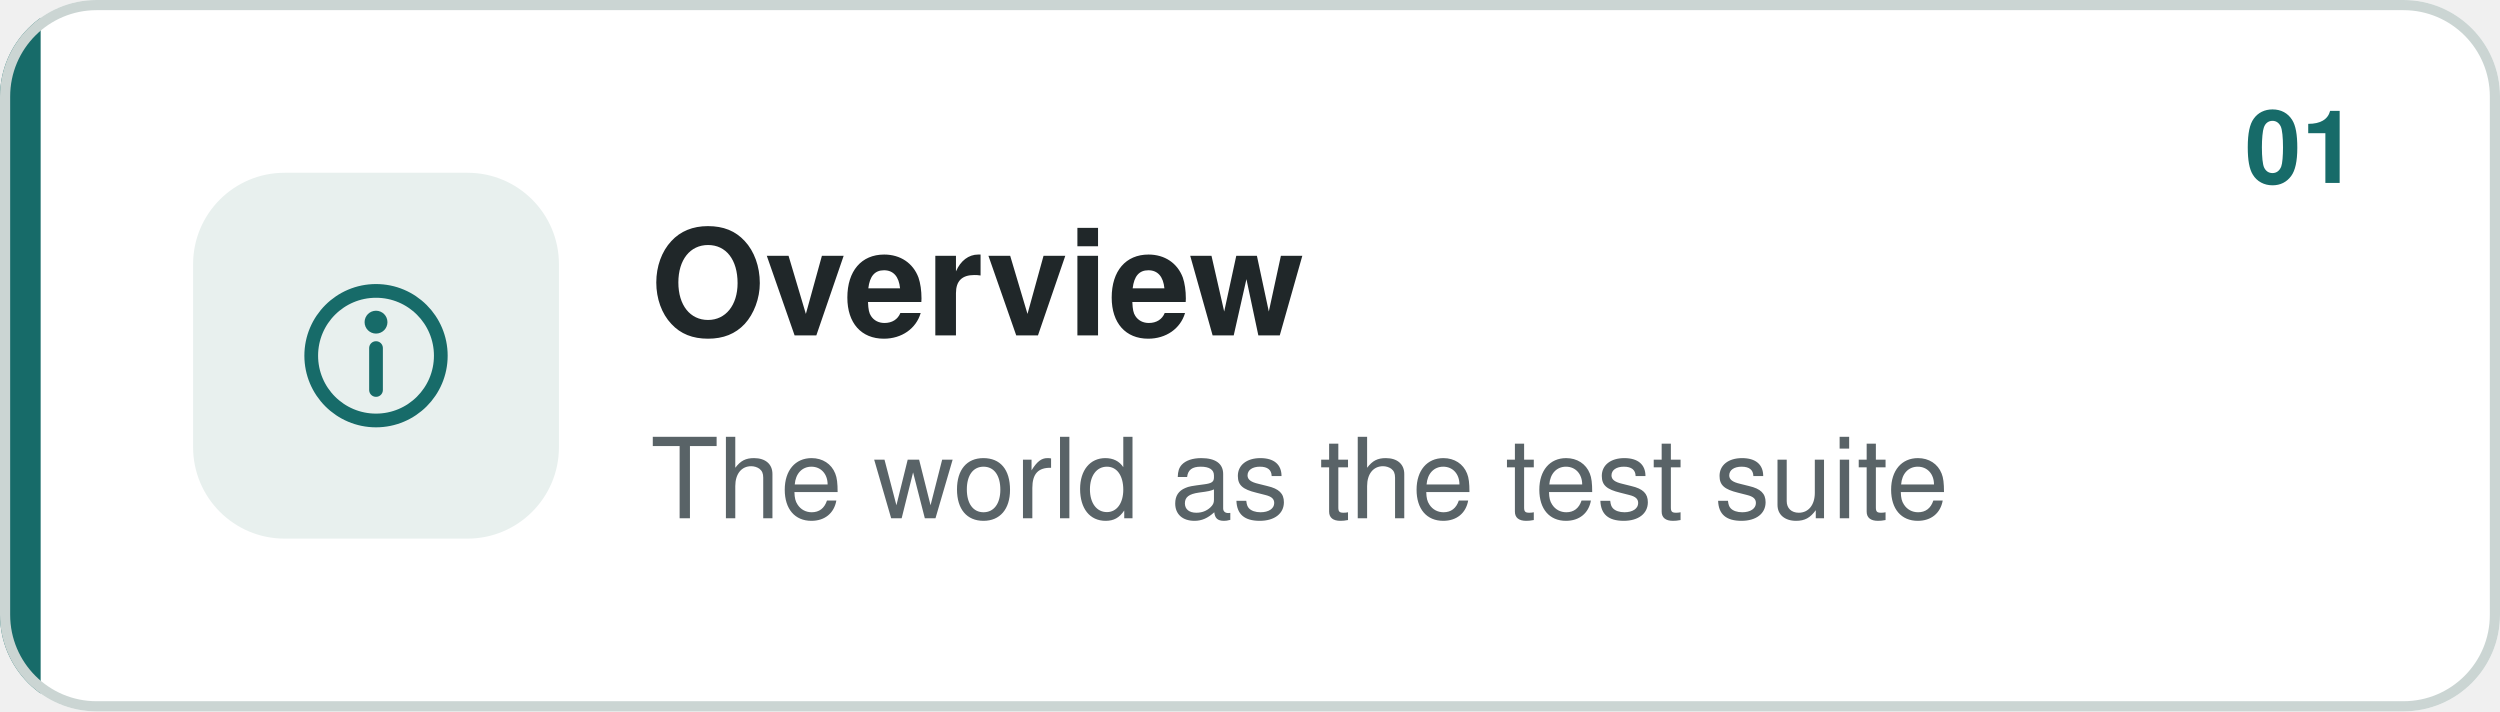
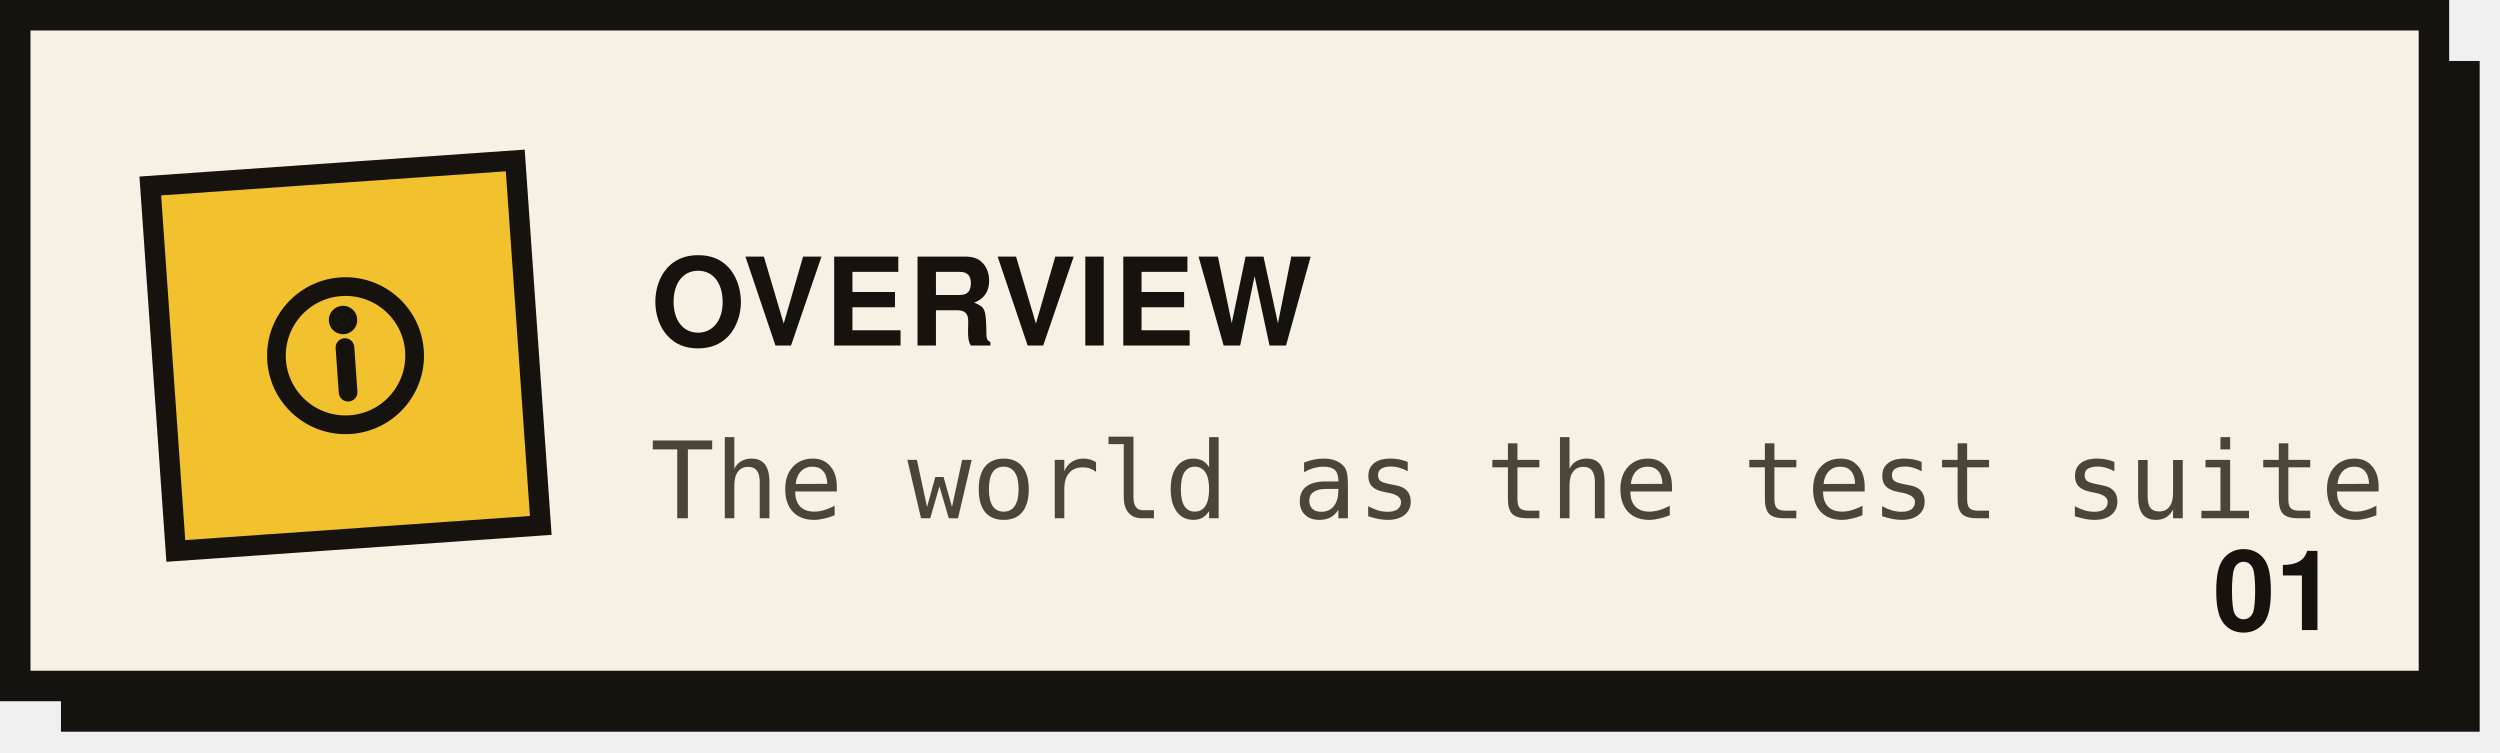
- <svg xmlns="http://www.w3.org/2000/svg" viewBox="0 0 246 70" width="246" height="70" role="img" aria-label="Overview: The world as the test suite">
-   <defs>
-     <clipPath id="r">
-       <rect width="246" height="70" rx="9.5" />
-     </clipPath>
-   </defs>
-   <rect width="246" height="70" rx="9.5" fill="#ffffff" />
-   <rect width="4" height="70" fill="#176b69" clip-path="url(#r)" />
-   <rect x=".5" y=".5" width="245" height="69" rx="9" fill="none" stroke="#cbd5d3" />
-   <rect x="19" y="17" width="36" height="36" rx="9" fill="#e8f0ee" />
-   <g transform="translate(28 26) scale(0.75)" fill="none" stroke="#176b69" stroke-width="1.8" stroke-linecap="round" stroke-linejoin="round">
-     <circle cx="12" cy="12" r="8.5" />
-     <path d="M12 11v5.5" />
-     <circle cx="12" cy="7.6" r=".6" fill="#176b69" />
+ <svg xmlns="http://www.w3.org/2000/svg" viewBox="0 0 246 74" width="246" height="74" role="img" aria-label="Overview: The world as the test suite">
+   <rect x="6" y="6" width="238" height="66" fill="#16130f" />
+   <rect x="1.5" y="1.5" width="238" height="66" fill="#f6f1e4" stroke="#16130f" stroke-width="3" />
+   <g transform="rotate(-4 34 35)">
+     <rect x="16" y="17" width="36" height="36" fill="#f2c12e" stroke="#16130f" stroke-width="2" />
+     <g transform="translate(24.4 25.4) scale(0.8)" fill="none" stroke="#16130f" stroke-width="2.3" stroke-linecap="round" stroke-linejoin="round">
+       <circle cx="12" cy="12" r="8.5" />
+       <path d="M12 11v5.5" />
+       <circle cx="12" cy="7.6" r=".6" fill="#16130f" />
+     </g>
  </g>
-   <text x="64" y="33" fill="#202729" font-family="Manrope,-apple-system,BlinkMacSystemFont,'Segoe UI',Helvetica,Arial,sans-serif" font-size="14.5" font-weight="700">Overview</text>
-   <text x="64" y="51" fill="#596367" font-family="Manrope,-apple-system,BlinkMacSystemFont,'Segoe UI',Helvetica,Arial,sans-serif" font-size="11">The world as the test suite</text>
-   <text x="232" y="18" fill="#176b69" font-family="Manrope,-apple-system,BlinkMacSystemFont,'Segoe UI',Helvetica,Arial,sans-serif" font-size="10" font-weight="700" text-anchor="end">01</text>
+   <text x="64" y="34" fill="#16130f" font-family="'Arial Black','Helvetica Neue',Helvetica,Arial,sans-serif" font-size="12" font-weight="900" letter-spacing=".2">OVERVIEW</text>
+   <text x="64" y="51" fill="#4a443a" font-family="'IBM Plex Mono',ui-monospace,SFMono-Regular,Menlo,Consolas,monospace" font-size="10.5">The world as the test suite</text>
+   <text x="230" y="62" fill="#16130f" font-family="'Arial Black','Helvetica Neue',Helvetica,Arial,sans-serif" font-size="11" font-weight="900" text-anchor="end">01</text>
</svg>
